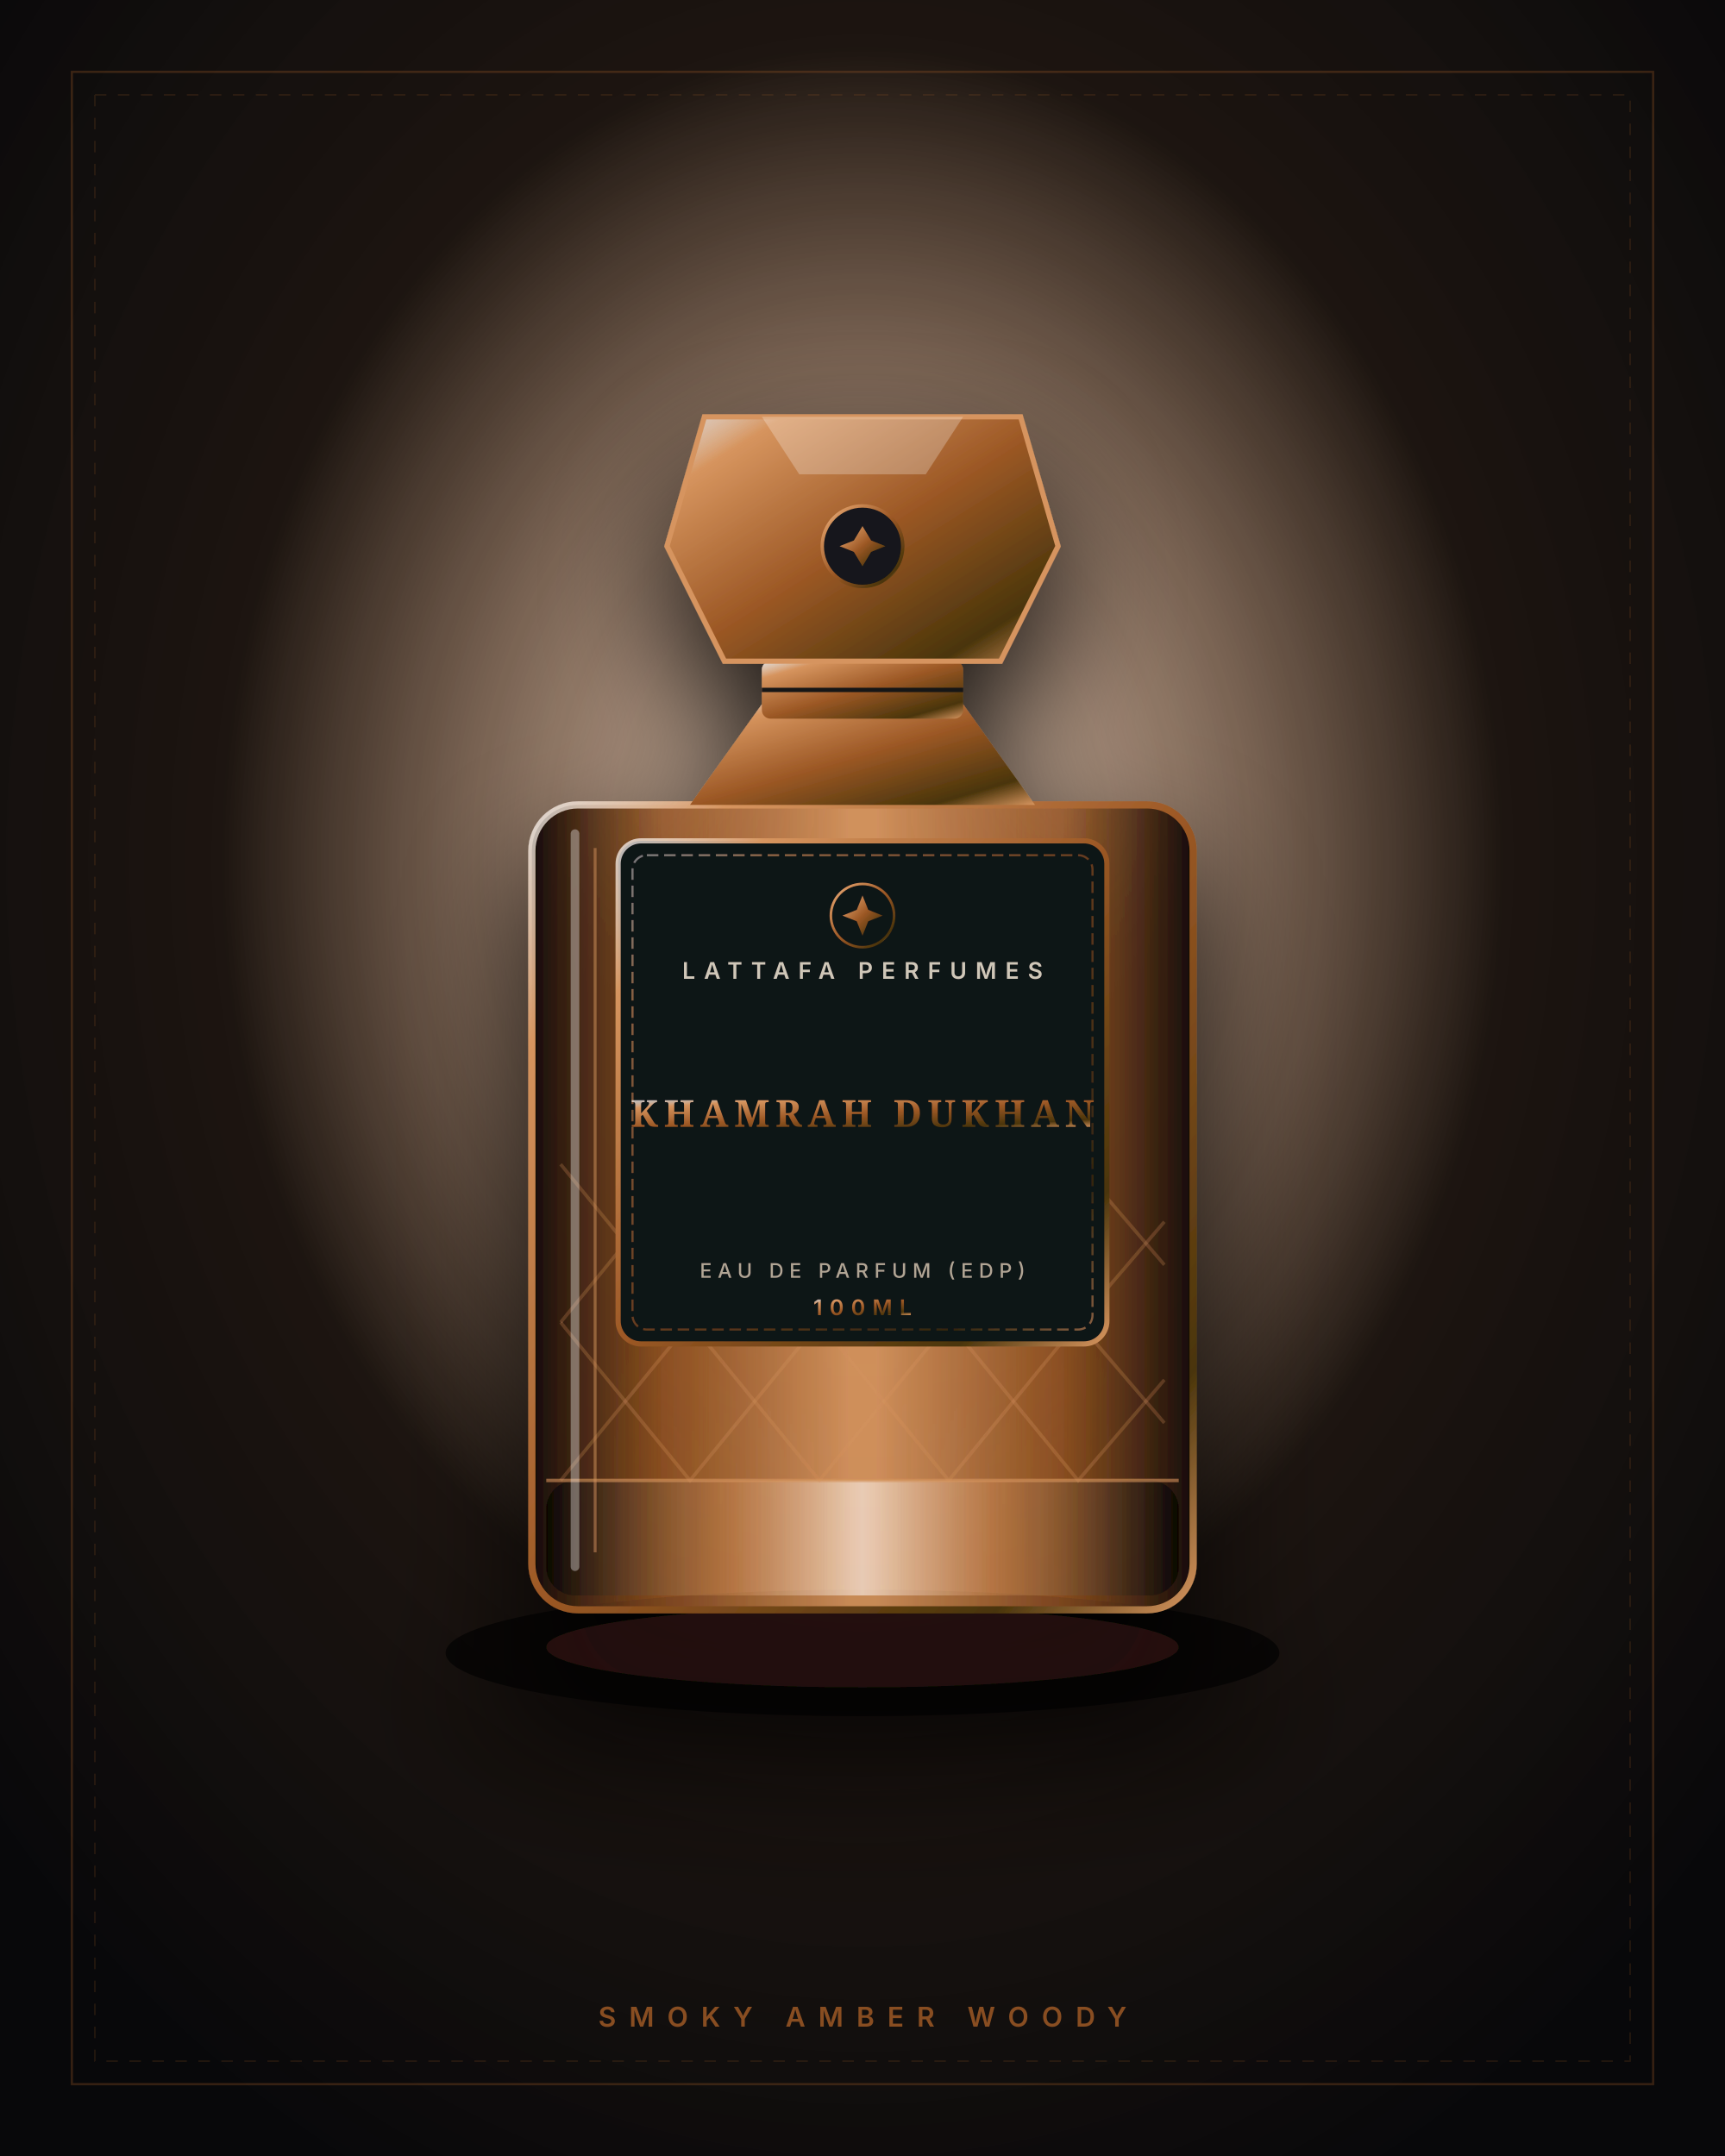
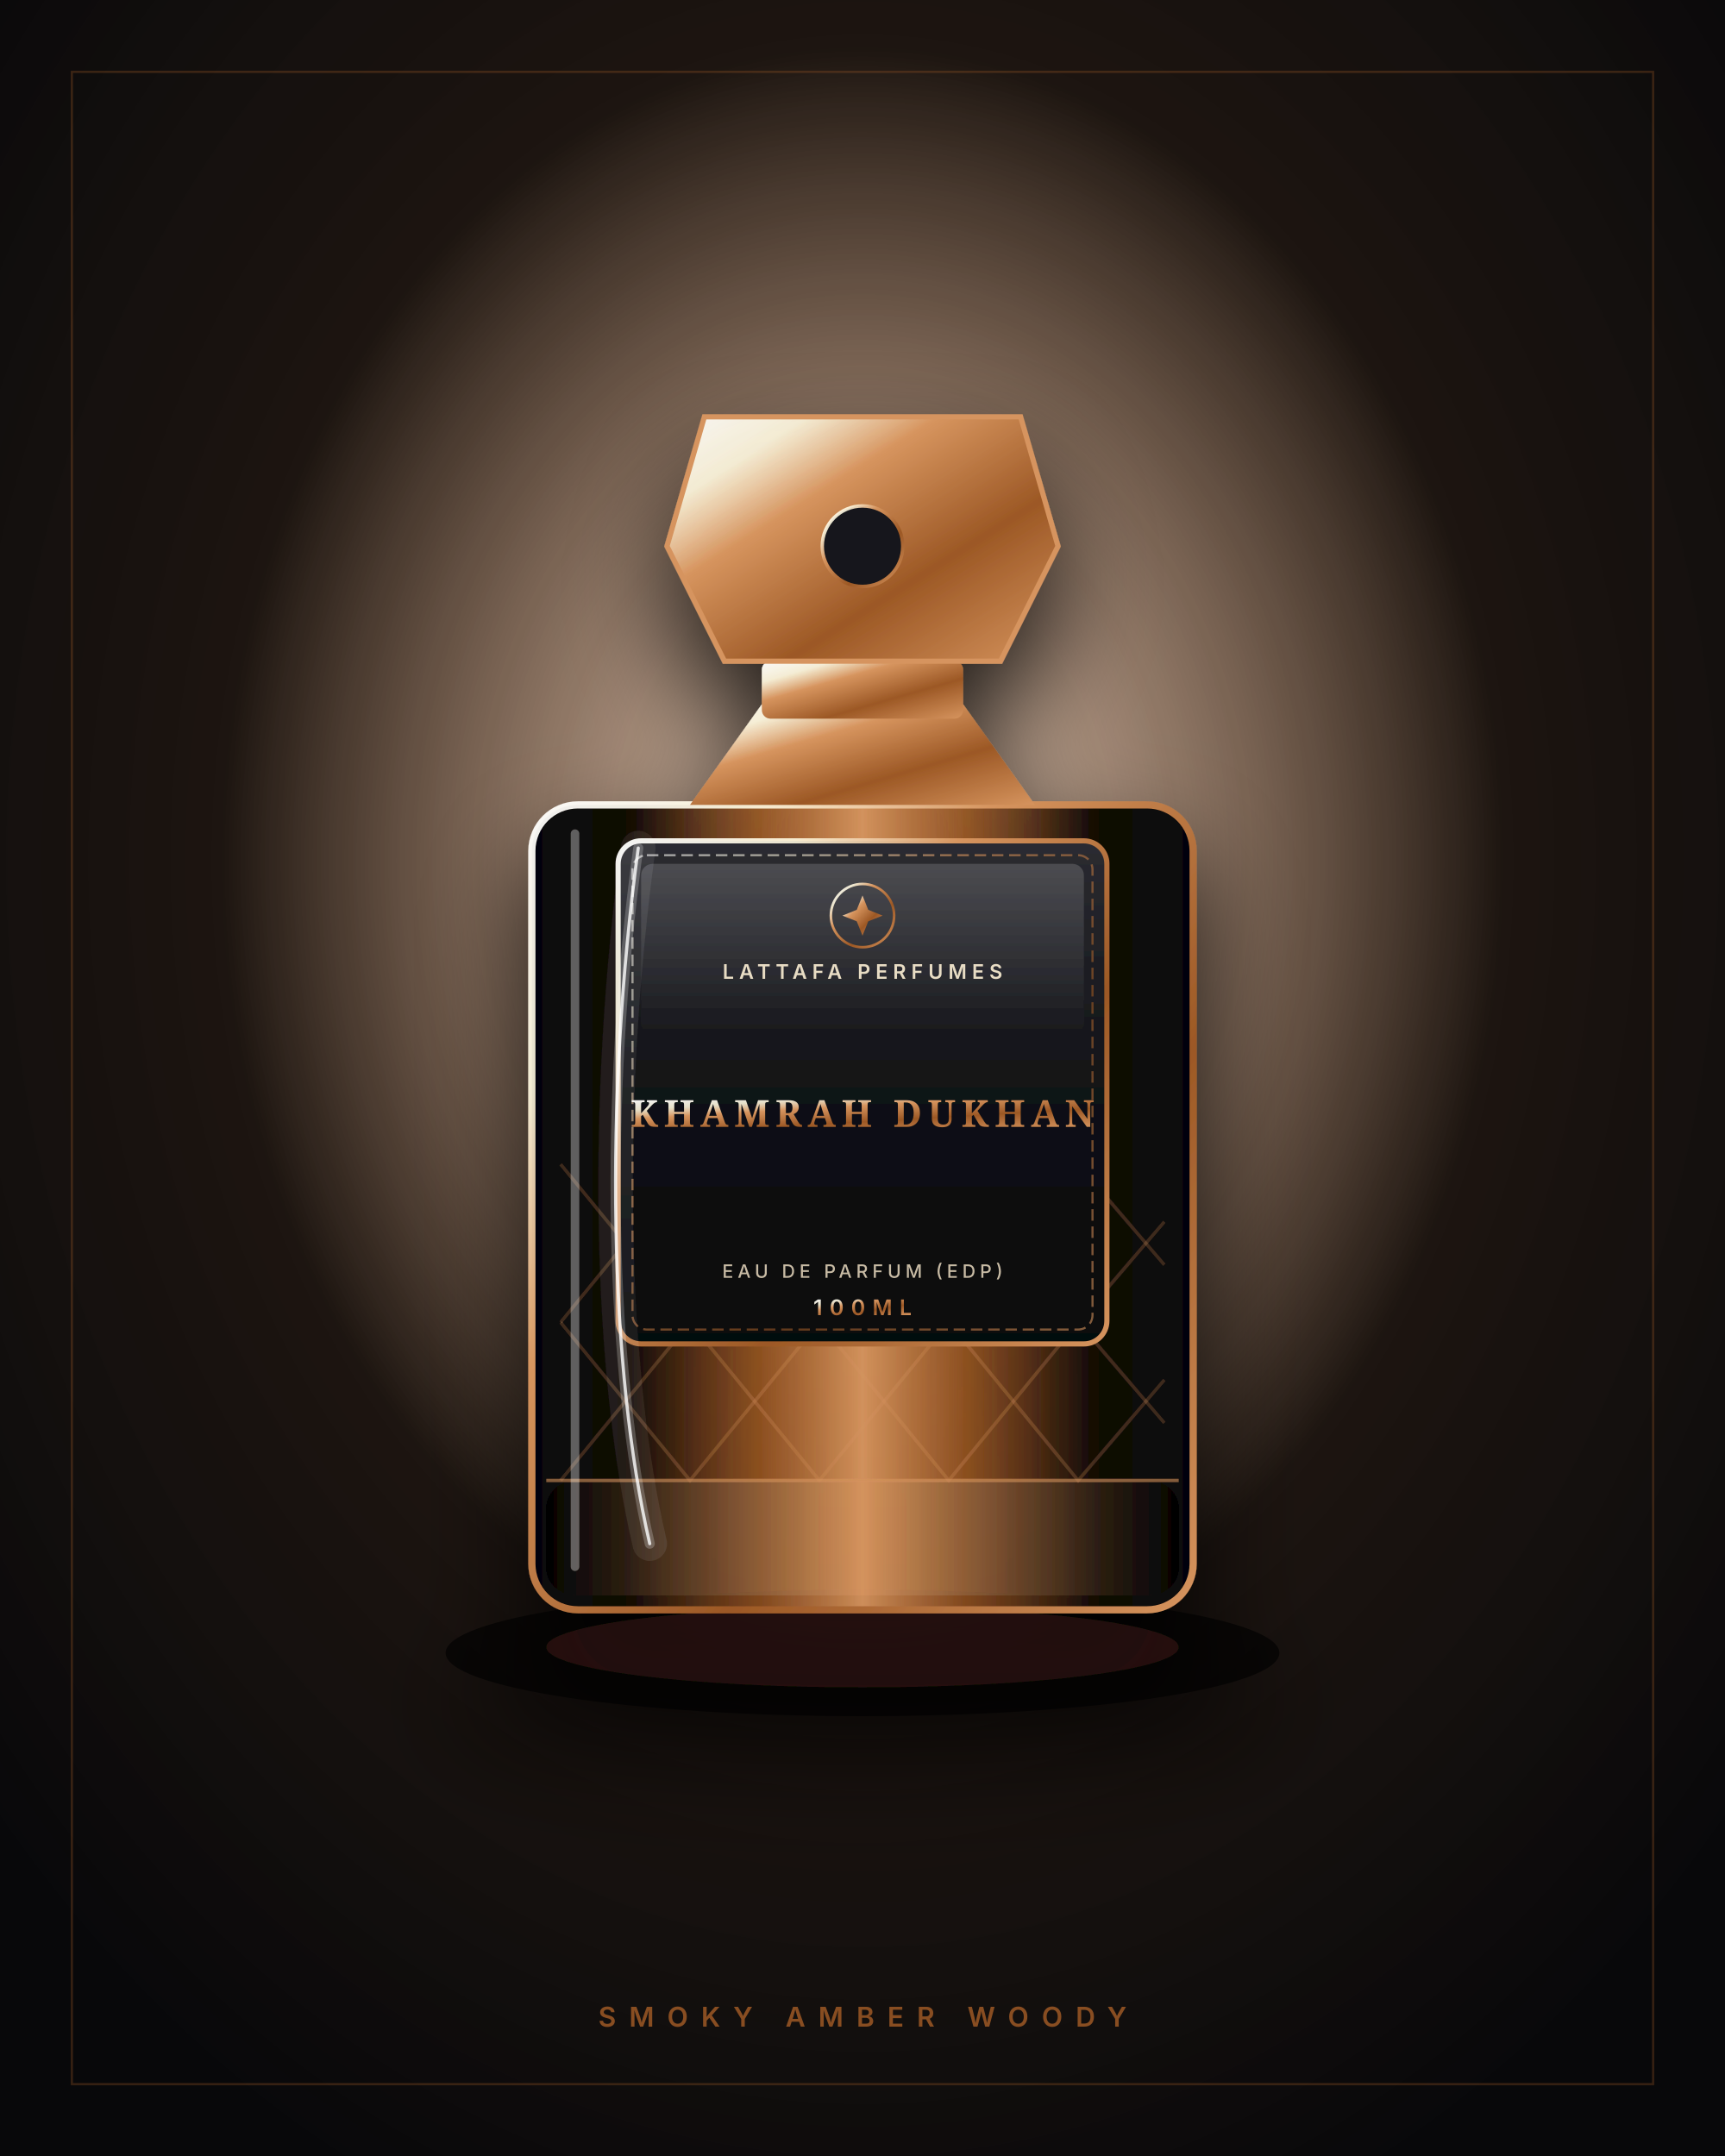
<svg xmlns="http://www.w3.org/2000/svg" viewBox="0 0 600 750" width="600" height="750">
  <defs>
    <radialGradient id="ambG" cx="50%" cy="40%" r="68%">
      <stop offset="0%" stop-color="#9c5825" stop-opacity="0.32" />
      <stop offset="55%" stop-color="#120a05" stop-opacity="0.95" />
      <stop offset="100%" stop-color="#08080a" />
    </radialGradient>
    <linearGradient id="metalG" x1="0%" y1="0%" x2="100%" y2="100%">
-       <stop offset="0%" stop-color="#ffffff" stop-opacity="0.7" />
-       <stop offset="15%" stop-color="#d6945e" />
-       <stop offset="50%" stop-color="#9c5825" />
-       <stop offset="85%" stop-color="#4a350b" />
+       <stop offset="0%" stop-color="#ffffff" stop-opacity="0.95" />
+       <stop offset="18%" stop-color="#fff8df" stop-opacity="0.9" />
+       <stop offset="35%" stop-color="#d6945e" />
+       <stop offset="65%" stop-color="#9c5825" />
      <stop offset="100%" stop-color="#d6945e" />
    </linearGradient>
    <linearGradient id="bodyG" x1="0%" y1="0%" x2="100%" y2="0%">
-       <stop offset="0%" stop-color="#120a05" />
-       <stop offset="20%" stop-color="#9c5825" stop-opacity="0.75" />
-       <stop offset="48%" stop-color="#d6945e" stop-opacity="0.92" />
-       <stop offset="52%" stop-color="#d6945e" stop-opacity="0.92" />
-       <stop offset="80%" stop-color="#9c5825" stop-opacity="0.75" />
-       <stop offset="100%" stop-color="#120a05" />
+       <stop offset="0%" stop-color="#050609" />
+       <stop offset="15%" stop-color="#120a05" />
+       <stop offset="35%" stop-color="#9c5825" stop-opacity="0.8" />
+       <stop offset="50%" stop-color="#d6945e" stop-opacity="0.95" />
+       <stop offset="65%" stop-color="#9c5825" stop-opacity="0.8" />
+       <stop offset="85%" stop-color="#120a05" />
+       <stop offset="100%" stop-color="#050609" />
    </linearGradient>
    <linearGradient id="baseG" x1="0%" y1="0%" x2="100%" y2="0%">
      <stop offset="0%" stop-color="#000000" stop-opacity="0.8" />
-       <stop offset="30%" stop-color="#d6945e" stop-opacity="0.4" />
-       <stop offset="50%" stop-color="#ffffff" stop-opacity="0.6" />
-       <stop offset="70%" stop-color="#d6945e" stop-opacity="0.4" />
+       <stop offset="50%" stop-color="#d6945e" stop-opacity="0.75" />
      <stop offset="100%" stop-color="#000000" stop-opacity="0.8" />
    </linearGradient>
+     <linearGradient id="labelG" x1="0%" y1="0%" x2="0%" y2="100%">
+       <stop offset="0%" stop-color="#2b2b31" />
+       <stop offset="50%" stop-color="#111216" />
+       <stop offset="100%" stop-color="#06070a" />
+     </linearGradient>
+     <linearGradient id="labelSheen" x1="0%" y1="0%" x2="0%" y2="100%">
+       <stop offset="0%" stop-color="#ffffff" stop-opacity="0.75" />
+       <stop offset="100%" stop-color="#ffffff" stop-opacity="0" />
+     </linearGradient>
    <filter id="flaconShadow" x="-30%" y="-20%" width="160%" height="150%">
-       <feDropShadow dx="0" dy="20" stdDeviation="22" flood-color="#000000" flood-opacity="0.85" />
+       <feDropShadow dx="0" dy="18" stdDeviation="18" flood-color="#000000" flood-opacity="0.8" />
    </filter>
  </defs>
  <rect width="600" height="750" fill="url(#ambG)" />
  <rect x="25" y="25" width="550" height="700" fill="none" stroke="#9c5825" stroke-width="0.75" opacity="0.32" />
-   <rect x="33" y="33" width="534" height="684" fill="none" stroke="#9c5825" stroke-width="0.5" stroke-dasharray="4,4" opacity="0.2" />
  <g transform="translate(300, 365)" filter="url(#flaconShadow)">
    <ellipse cx="0" cy="210" rx="145" ry="22" fill="#000000" opacity="0.65" />
    <ellipse cx="0" cy="208" rx="110" ry="14" fill="#9c5825" opacity="0.18" />
    <rect x="-115" y="-85" width="230" height="280" rx="16" fill="url(#bodyG)" stroke="url(#metalG)" stroke-width="2.5" />
    <rect x="-110" y="150" width="220" height="40" rx="10" fill="url(#baseG)" opacity="0.9" />
    <line x1="-110" y1="150" x2="110" y2="150" stroke="#d6945e" stroke-width="1.2" opacity="0.6" />
    <path d="M-105,40 L-60,95 L-15,40 L30,95 L75,40 L105,75" fill="none" stroke="#d6945e" stroke-width="1.2" opacity="0.25" />
    <path d="M-105,95 L-60,40 L-15,95 L30,40 L75,95 L105,60" fill="none" stroke="#d6945e" stroke-width="1.2" opacity="0.25" />
    <path d="M-105,95 L-60,150 L-15,95 L30,150 L75,95 L105,130" fill="none" stroke="#d6945e" stroke-width="1.2" opacity="0.25" />
    <path d="M-105,150 L-60,95 L-15,150 L30,95 L75,150 L105,115" fill="none" stroke="#d6945e" stroke-width="1.2" opacity="0.25" />
    <line x1="-100" y1="-75" x2="-100" y2="180" stroke="#ffffff" stroke-width="3" stroke-linecap="round" opacity="0.35" />
-     <line x1="-93" y1="-70" x2="-93" y2="175" stroke="#d6945e" stroke-width="1" opacity="0.5" />
-     <rect x="-85.0" y="-72.5" width="170" height="175" rx="8" fill="#111216" stroke="url(#metalG)" stroke-width="1.8" />
+     <rect x="-85.0" y="-72.5" width="170" height="175" rx="8" fill="url(#labelG)" stroke="url(#metalG)" stroke-width="1.8" />
    <rect x="-80.0" y="-67.5" width="160" height="165" rx="5" fill="none" stroke="url(#metalG)" stroke-width="0.75" stroke-dasharray="4,2" opacity="0.6" />
+     <rect x="-77.0" y="-64.5" width="154" height="59.5" rx="4" fill="url(#labelSheen)" opacity="0.22" />
    <g transform="translate(0, -46.5)">
      <circle cx="0" cy="0" r="11" fill="none" stroke="url(#metalG)" stroke-width="0.9" />
      <polygon points="0,-7 2,-2 7,0 2,2 0,7 -2,2 -7,0 -2,-2" fill="url(#metalG)" />
    </g>
-     <text x="0" y="-24.5" font-family="'Inter', -apple-system, sans-serif" font-size="8" font-weight="600" letter-spacing="3" fill="#cfc7b8" text-anchor="middle">LATTAFA PERFUMES</text>
+     <text x="0" y="-24.5" font-family="'Inter', sans-serif" font-size="7" font-weight="600" letter-spacing="1.8" fill="#e8dcc4" text-anchor="middle">LATTAFA PERFUMES</text>
    <line x1="-65.0" y1="-16.5" x2="65.0" y2="-16.5" stroke="url(#metalG)" stroke-width="0.6" opacity="0.5" />
-     <text x="0" y="27" font-family="'Cinzel', 'Playfair Display', 'Georgia', serif" font-size="13" font-weight="700" letter-spacing="2" fill="url(#metalG)" text-anchor="middle">KHAMRAH DUKHAN</text>
+     <text x="0" y="27" font-family="'Cinzel', serif" font-size="13" font-weight="700" letter-spacing="2" fill="url(#metalG)" text-anchor="middle">KHAMRAH DUKHAN</text>
    <line x1="-61.0" y1="64.5" x2="61.0" y2="64.5" stroke="url(#metalG)" stroke-width="0.6" opacity="0.5" />
-     <text x="0" y="79.5" font-family="'Inter', -apple-system, sans-serif" font-size="7" font-weight="500" letter-spacing="2" fill="#b0a594" text-anchor="middle">EAU DE PARFUM (EDP)</text>
-     <text x="0" y="92.5" font-family="'Inter', -apple-system, sans-serif" font-size="7.5" font-weight="600" letter-spacing="2.5" fill="url(#metalG)" text-anchor="middle">100ML</text>
+     <text x="0" y="79.5" font-family="'Inter', sans-serif" font-size="6.4" font-weight="500" letter-spacing="1.5" fill="#c8bba4" text-anchor="middle">EAU DE PARFUM (EDP)</text>
+     <text x="0" y="92.5" font-family="'Inter', sans-serif" font-size="7.5" font-weight="600" letter-spacing="2.5" fill="url(#metalG)" text-anchor="middle">100ML</text>
    <path d="M-60,-85 L-35,-120 L35,-120 L60,-85 Z" fill="url(#metalG)" />
    <rect x="-35" y="-135" width="70" height="20" rx="3" fill="url(#metalG)" />
-     <line x1="-35" y1="-125" x2="35" y2="-125" stroke="#121316" stroke-width="1.5" />
    <polygon points="-55,-220 55,-220 68,-175 48,-135 -48,-135 -68,-175" fill="url(#metalG)" stroke="#d6945e" stroke-width="1.8" />
-     <polygon points="-35,-220 35,-220 22,-200 -22,-200" fill="#ffffff" opacity="0.25" />
    <circle cx="0" cy="-175" r="14" fill="#14151a" stroke="url(#metalG)" stroke-width="1.2" />
-     <polygon points="0,-182 3,-177 8,-175 3,-173 0,-168 -3,-173 -8,-175 -3,-177" fill="url(#metalG)" />
+     <path d="M-78,-70 C-90,18 -88,112 -74,172" fill="none" stroke="#ffffff" stroke-width="12" stroke-linecap="round" opacity="0.08" />
+     <path d="M-78,-70 C-90,18 -88,112 -74,172" fill="none" stroke="#ffffff" stroke-width="3.5" stroke-linecap="round" opacity="0.22" />
+     <path d="M-78,-70 C-90,18 -88,112 -74,172" fill="none" stroke="#ffffff" stroke-width="1.1" stroke-linecap="round" opacity="0.8" />
  </g>
-   <text x="300" y="705" font-family="'Inter', -apple-system, sans-serif" font-size="9.5" font-weight="600" letter-spacing="4.5" fill="#9c5825" opacity="0.85" text-anchor="middle">SMOKY AMBER WOODY</text>
+   <text x="300" y="705" font-family="'Inter', sans-serif" font-size="9.5" font-weight="600" letter-spacing="4.5" fill="#9c5825" opacity="0.85" text-anchor="middle">SMOKY AMBER WOODY</text>
</svg>
